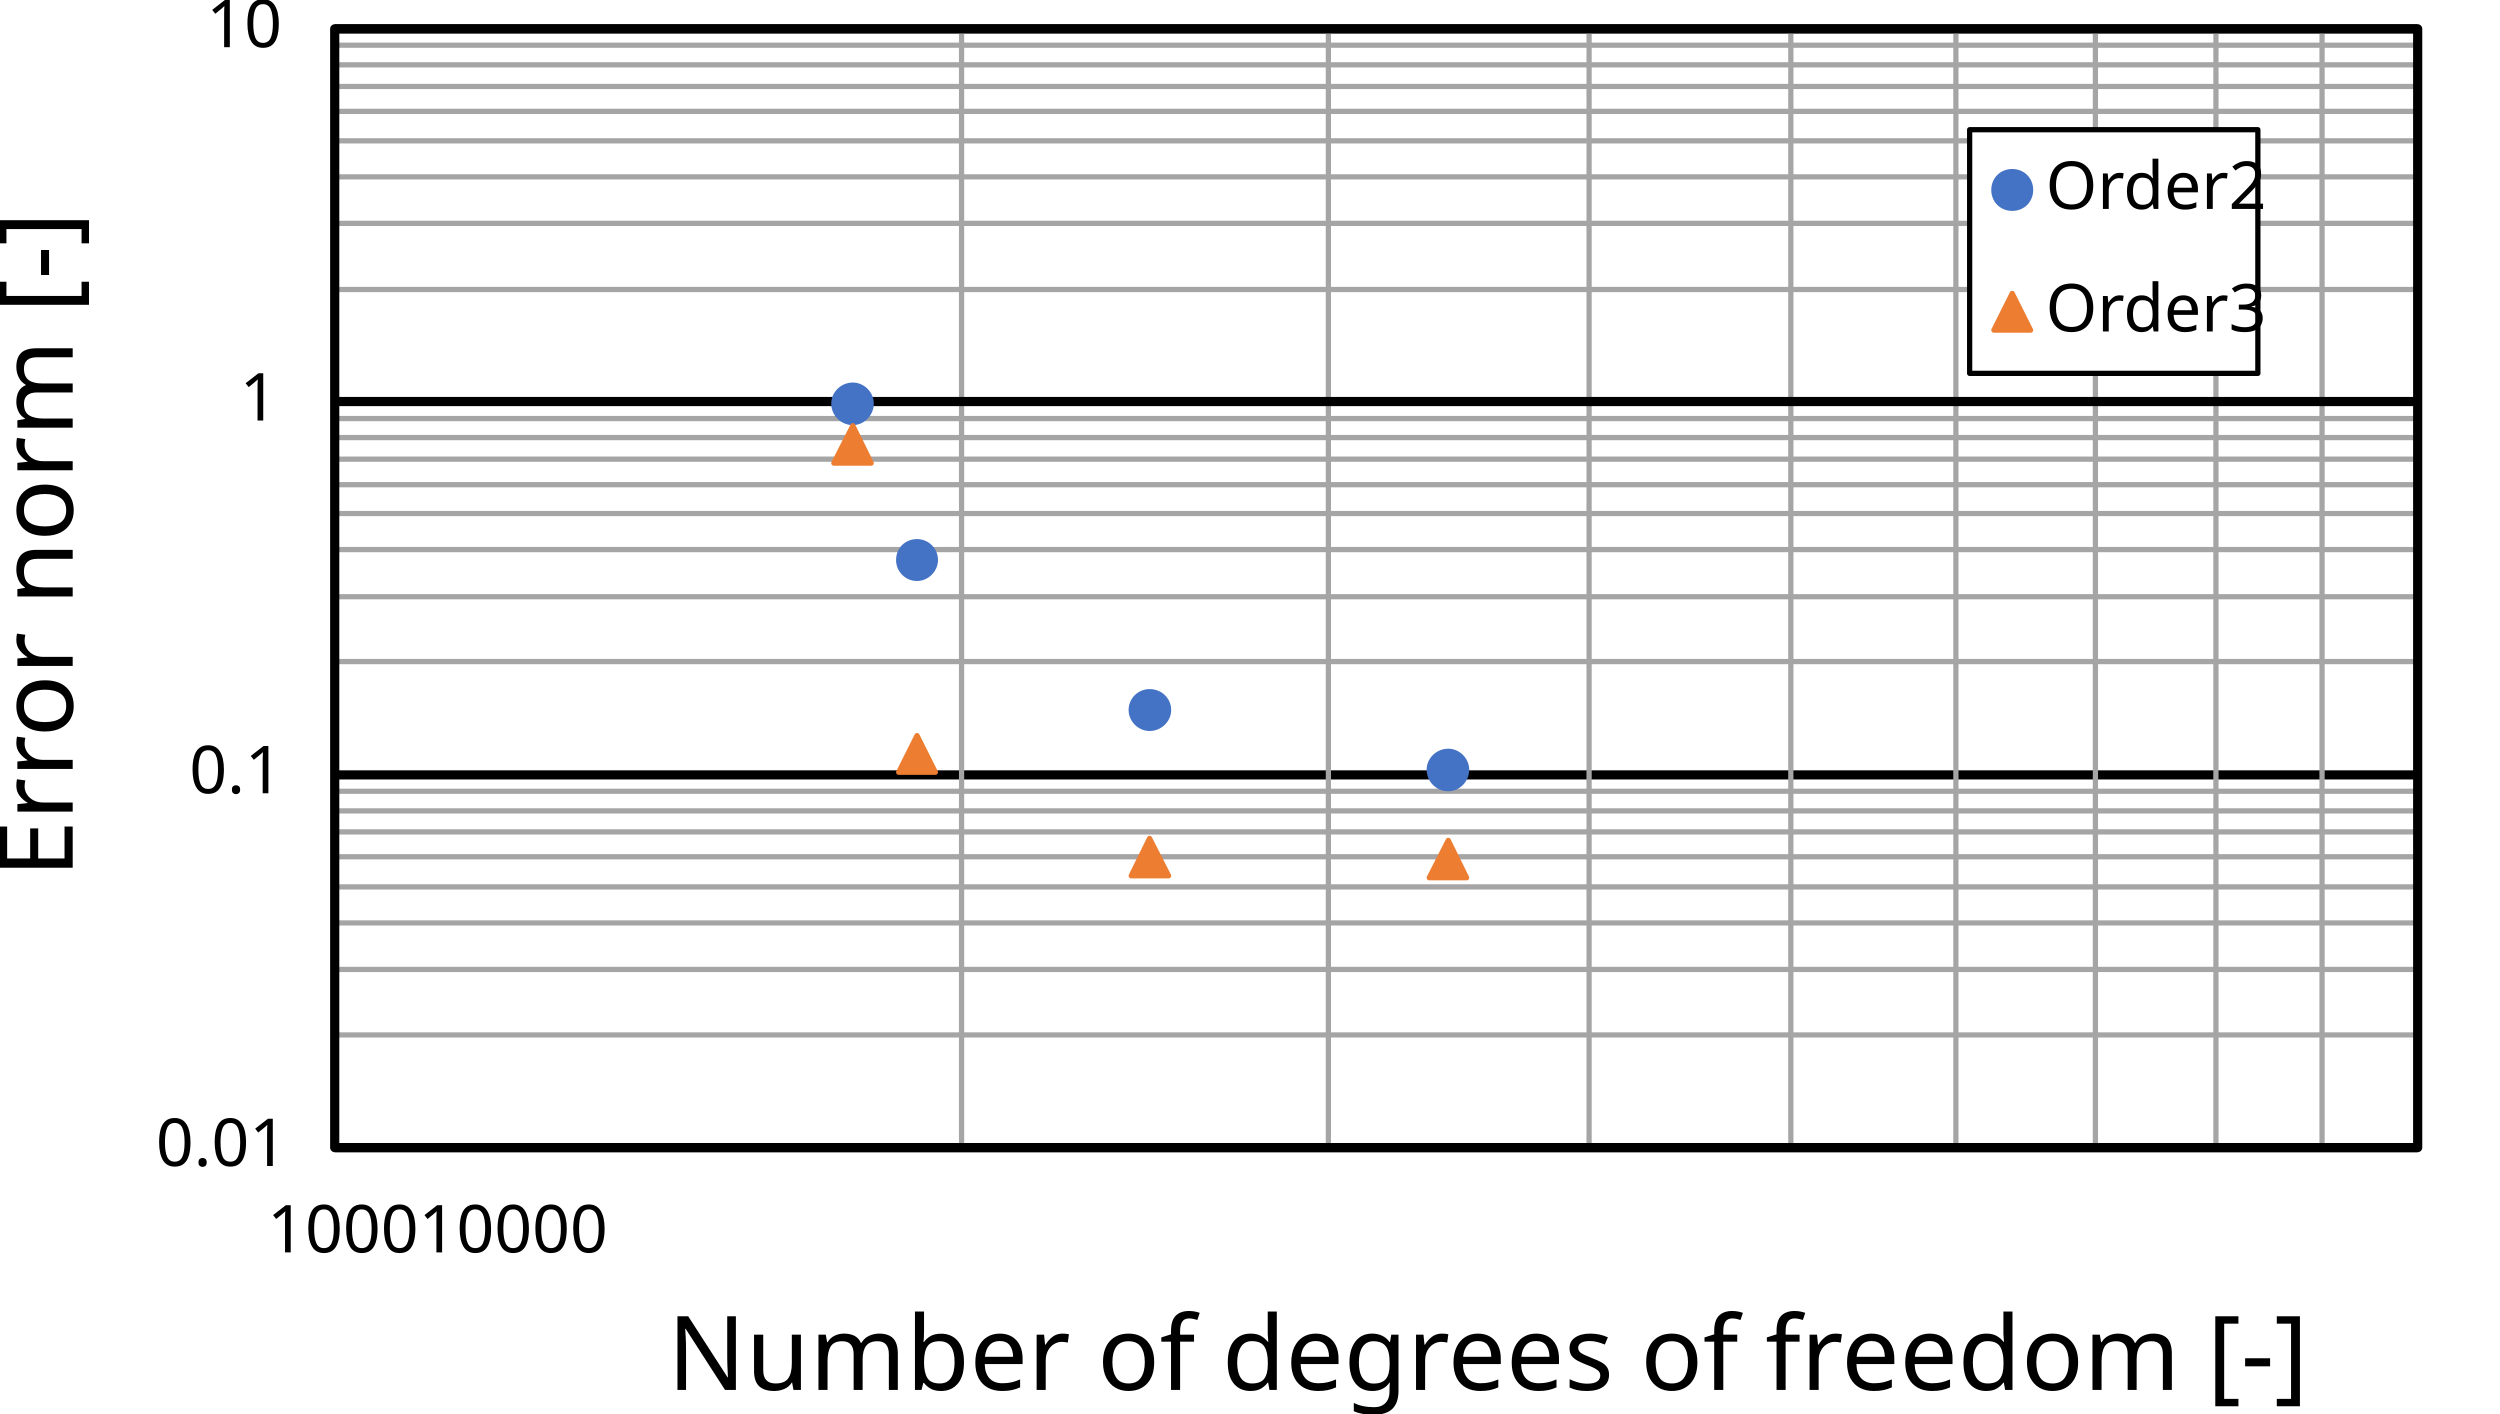
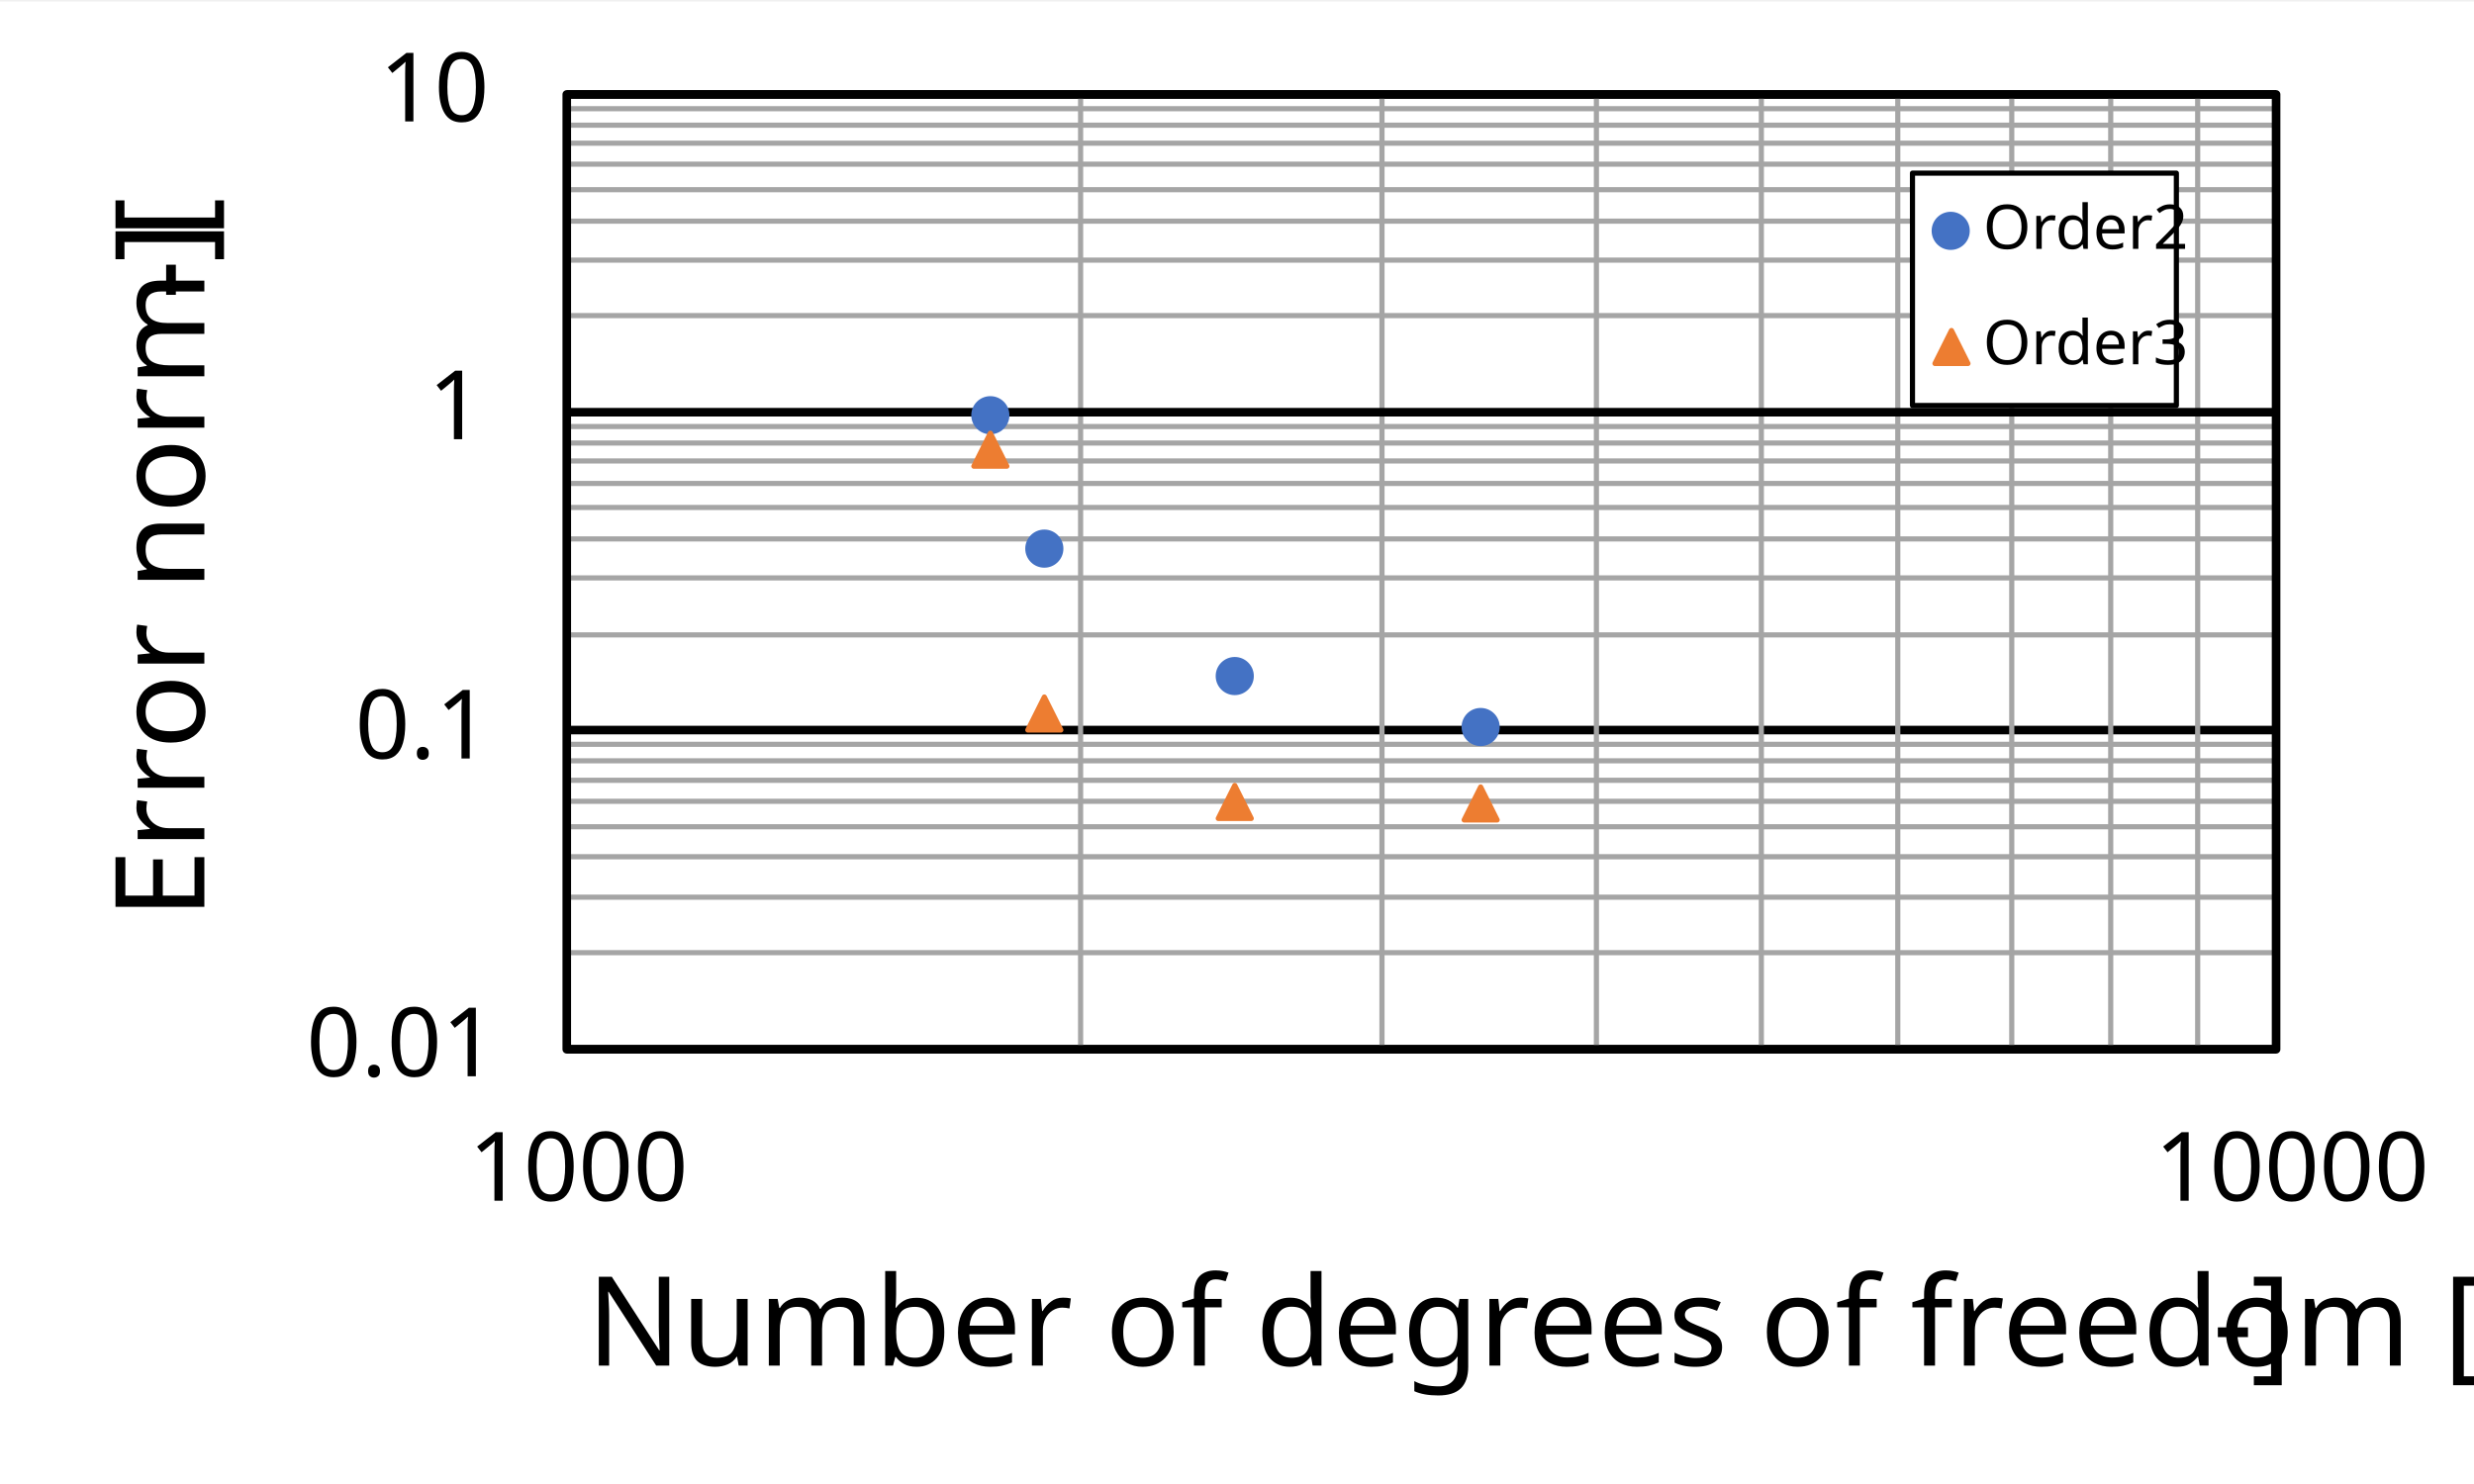
- <svg xmlns="http://www.w3.org/2000/svg" version="1.1" id="svg2" xml:space="preserve" width="610.667" height="345.333" viewBox="0 0 610.667 345.333">
-   <defs id="defs6">
-     <clipPath clipPathUnits="userSpaceOnUse" id="clipPath20">
-       <path d="M 0,0 H 595.32 V 841.92 H 0 Z" id="path18" />
+ <svg xmlns="http://www.w3.org/2000/svg" width="1650" height="990" overflow="hidden">
+   <defs>
+     <clipPath id="clip0">
+       <rect x="4950" y="687" width="1650" height="990" />
    </clipPath>
-     <clipPath clipPathUnits="userSpaceOnUse" id="clipPath34">
-       <path d="m 67.2,126.24 v 924.32 H 726.56 V 126.24 Z" clip-rule="evenodd" id="path32" />
+     <clipPath id="clip1">
+       <rect x="4950" y="687" width="1650" height="990" />
    </clipPath>
-     <clipPath clipPathUnits="userSpaceOnUse" id="clipPath62">
-       <path d="m 67.2,126.24 v 924.32 H 726.56 V 126.24 Z" clip-rule="evenodd" id="path60" />
+     <clipPath id="clip2">
+       <rect x="4950" y="687" width="1650" height="990" />
    </clipPath>
-     <clipPath clipPathUnits="userSpaceOnUse" id="clipPath192">
-       <path d="m 67.2,126.24 v 924.32 H 726.56 V 126.24 Z" clip-rule="evenodd" id="path190" />
+     <clipPath id="clip3">
+       <rect x="4950" y="687" width="1650" height="990" />
    </clipPath>
-     <clipPath clipPathUnits="userSpaceOnUse" id="clipPath214">
-       <path d="m 67.2,126.24 v 924.32 H 726.56 V 126.24 Z" clip-rule="evenodd" id="path212" />
+     <clipPath id="clip4">
+       <rect x="4950" y="687" width="1650" height="990" />
+     </clipPath>
+     <clipPath id="clip5">
+       <rect x="4950" y="687" width="1650" height="990" />
+     </clipPath>
+     <clipPath id="clip6">
+       <rect x="4950" y="687" width="1650" height="990" />
+     </clipPath>
+     <clipPath id="clip7">
+       <rect x="4950" y="687" width="1650" height="990" />
+     </clipPath>
+     <clipPath id="clip8">
+       <rect x="4950" y="687" width="1650" height="990" />
+     </clipPath>
+     <clipPath id="clip9">
+       <rect x="4950" y="687" width="1650" height="990" />
+     </clipPath>
+     <clipPath id="clip10">
+       <rect x="4950" y="687" width="1650" height="990" />
+     </clipPath>
+     <clipPath id="clip11">
+       <rect x="4950" y="687" width="1650" height="990" />
+     </clipPath>
+     <clipPath id="clip12">
+       <rect x="4950" y="687" width="1650" height="990" />
+     </clipPath>
+     <clipPath id="clip13">
+       <rect x="4950" y="687" width="1650" height="990" />
+     </clipPath>
+     <clipPath id="clip14">
+       <rect x="4950" y="687" width="1650" height="990" />
+     </clipPath>
+     <clipPath id="clip15">
+       <rect x="4950" y="687" width="1650" height="990" />
+     </clipPath>
+     <clipPath id="clip16">
+       <rect x="4950" y="687" width="1650" height="990" />
+     </clipPath>
+     <clipPath id="clip17">
+       <rect x="4950" y="687" width="1650" height="990" />
+     </clipPath>
+     <clipPath id="clip18">
+       <rect x="4950" y="687" width="1650" height="990" />
+     </clipPath>
+     <clipPath id="clip19">
+       <rect x="4950" y="687" width="1650" height="990" />
+     </clipPath>
+     <clipPath id="clip20">
+       <rect x="1936" y="1470" width="7946" height="199" />
+     </clipPath>
+     <clipPath id="clip21">
+       <rect x="4950" y="687" width="1650" height="990" />
+     </clipPath>
+     <clipPath id="clip22">
+       <rect x="1936" y="1470" width="7946" height="199" />
+     </clipPath>
+     <clipPath id="clip23">
+       <rect x="4950" y="687" width="1650" height="990" />
+     </clipPath>
+     <clipPath id="clip24">
+       <rect x="1936" y="1470" width="7946" height="199" />
+     </clipPath>
+     <clipPath id="clip25">
+       <rect x="4950" y="687" width="1650" height="990" />
+     </clipPath>
+     <clipPath id="clip26">
+       <rect x="4950" y="687" width="1650" height="990" />
+     </clipPath>
+     <clipPath id="clip27">
+       <rect x="4950" y="687" width="1650" height="990" />
+     </clipPath>
+     <clipPath id="clip28">
+       <rect x="4950" y="687" width="1650" height="990" />
+     </clipPath>
+     <clipPath id="clip29">
+       <rect x="4950" y="687" width="1650" height="990" />
    </clipPath>
  </defs>
-   <g id="g10" transform="matrix(1.333333,0,0,-1.333333,0,345.3333)">
-     <g id="g12" transform="translate(-72,-275)">
-       <g id="g14">
-         <g id="g16" clip-path="url(#clipPath20)">
-           <g id="g22" transform="matrix(0.75,0,0,-0.75,0,841.92)">
-             <g id="g24">
-               <path d="M 67.36,397.76 H 726.56 v 381.44 H 67.36 Z" style="fill:#ffffff;fill-opacity:1;fill-rule:nonzero;stroke:none" id="path26" />
-             </g>
-             <g id="g28">
-               <g id="g30" clip-path="url(#clipPath34)">
-                 <g id="g36" transform="translate(177.76,663.36)">
-                   <path d="M 0,0 H 508.8 M 0,-16 H 508.8 M 0,-27.36 H 508.8 M 0,-36.16 H 508.8 M 0,-43.52 H 508.8 M 0,-49.6 H 508.8 M 0,-54.72 H 508.8 M 0,-59.52 H 508.8 M 0,-91.2 H 508.8 M 0,-107.04 H 508.8 M 0,-118.56 H 508.8 M 0,-127.36 H 508.8 M 0,-134.4 H 508.8 M 0,-140.64 H 508.8 M 0,-145.92 H 508.8 M 0,-150.56 H 508.8 M 0,-182.08 H 508.8 M 0,-198.24 H 508.8 M 0,-209.6 H 508.8 M 0,-218.4 H 508.8 M 0,-225.6 H 508.8 M 0,-231.68 H 508.8 M 0,-236.96 H 508.8 M 0,-241.76 h 508.8" style="fill:none;stroke:#a5a5a5;stroke-width:1.28;stroke-linecap:butt;stroke-linejoin:round;stroke-miterlimit:10;stroke-dasharray:none;stroke-opacity:1" id="path38" />
-                 </g>
-                 <g id="g40">
-                   <path d="M 177.76,690.88 H 686.56 M 177.76,599.84 H 686.56 M 177.76,417.6 H 686.56" style="fill:none;stroke:#000000;stroke-width:2.24;stroke-linecap:butt;stroke-linejoin:round;stroke-miterlimit:10;stroke-dasharray:none;stroke-opacity:1" id="path42" />
-                 </g>
-                 <g id="g44" transform="translate(330.88,417.6)">
-                   <path d="M 0,0 V 273.28 M 89.6,0 V 273.28 M 153.28,0 V 273.28 M 202.56,0 V 273.28 M 242.88,0 V 273.28 M 276.96,0 V 273.28 M 306.4,0 V 273.28 M 332.32,0 v 273.28" style="fill:none;stroke:#a5a5a5;stroke-width:1.28;stroke-linecap:butt;stroke-linejoin:round;stroke-miterlimit:10;stroke-dasharray:none;stroke-opacity:1" id="path46" />
-                 </g>
-                 <g id="g48">
-                   <path d="M 686.56,417.6 V 690.88" style="fill:none;stroke:#d9d9d9;stroke-width:1.28;stroke-linecap:butt;stroke-linejoin:round;stroke-miterlimit:10;stroke-dasharray:none;stroke-opacity:1" id="path50" />
-                 </g>
-               </g>
-             </g>
-             <g id="g52">
-               <path d="M 177.76,417.6 H 686.56 V 690.88 H 177.76 Z" style="fill:none;stroke:#000000;stroke-width:2.24;stroke-linecap:butt;stroke-linejoin:round;stroke-miterlimit:10;stroke-dasharray:none;stroke-opacity:1" id="path54" />
-             </g>
-             <g id="g56">
-               <g id="g58" clip-path="url(#clipPath62)">
-                 <g id="g64">
-                   <path d="M 177.76,690.88 V 417.6" style="fill:none;stroke:#000000;stroke-width:1.28;stroke-linecap:butt;stroke-linejoin:round;stroke-miterlimit:10;stroke-dasharray:none;stroke-opacity:1" id="path66" />
-                 </g>
-                 <g id="g68">
-                   <path d="M 177.76,508.64 H 686.56" style="fill:none;stroke:#000000;stroke-width:2.24;stroke-linecap:butt;stroke-linejoin:round;stroke-miterlimit:10;stroke-dasharray:none;stroke-opacity:1" id="path70" />
-                 </g>
-                 <g id="g72" transform="translate(308.8,509.12)">
-                   <path d="m 0,0 c 0,2.56 -2.08,4.64 -4.48,4.64 -2.56,0 -4.64,-2.08 -4.64,-4.64 0,-2.4 2.08,-4.48 4.64,-4.48 C -2.08,-4.48 0,-2.4 0,0 Z" style="fill:#4472c4;fill-opacity:1;fill-rule:nonzero;stroke:none" id="path74" />
-                 </g>
-                 <g id="g76" transform="translate(308.8,509.12)">
-                   <path d="m 0,0 c 0,2.56 -2.08,4.64 -4.48,4.64 -2.56,0 -4.64,-2.08 -4.64,-4.64 0,-2.4 2.08,-4.48 4.64,-4.48 C -2.08,-4.48 0,-2.4 0,0" style="fill:none;stroke:#4472c4;stroke-width:1.28;stroke-linecap:butt;stroke-linejoin:round;stroke-miterlimit:10;stroke-dasharray:none;stroke-opacity:1" id="path78" />
-                 </g>
-                 <g id="g80" transform="translate(324.48,547.36)">
-                   <path d="M 0,0 C 0,2.4 -2.08,4.48 -4.48,4.48 -7.04,4.48 -8.96,2.4 -8.96,0 c 0,-2.56 1.92,-4.48 4.48,-4.48 2.4,0 4.48,1.92 4.48,4.48 z" style="fill:#4472c4;fill-opacity:1;fill-rule:nonzero;stroke:none" id="path82" />
-                 </g>
-                 <g id="g84" transform="translate(324.48,547.36)">
-                   <path d="M 0,0 C 0,2.4 -2.08,4.48 -4.48,4.48 -7.04,4.48 -8.96,2.4 -8.96,0 c 0,-2.56 1.92,-4.48 4.48,-4.48 2.4,0 4.48,1.92 4.48,4.48" style="fill:none;stroke:#4472c4;stroke-width:1.28;stroke-linecap:butt;stroke-linejoin:round;stroke-miterlimit:10;stroke-dasharray:none;stroke-opacity:1" id="path86" />
-                 </g>
-                 <g id="g88" transform="translate(381.44,584)">
-                   <path d="m 0,0 c 0,2.4 -2.08,4.48 -4.64,4.48 -2.4,0 -4.48,-2.08 -4.48,-4.48 0,-2.56 2.08,-4.48 4.48,-4.48 C -2.08,-4.48 0,-2.56 0,0 Z" style="fill:#4472c4;fill-opacity:1;fill-rule:nonzero;stroke:none" id="path90" />
-                 </g>
-                 <g id="g92" transform="translate(381.44,584)">
-                   <path d="m 0,0 c 0,2.4 -2.08,4.48 -4.64,4.48 -2.4,0 -4.48,-2.08 -4.48,-4.48 0,-2.56 2.08,-4.48 4.48,-4.48 C -2.08,-4.48 0,-2.56 0,0" style="fill:none;stroke:#4472c4;stroke-width:1.28;stroke-linecap:butt;stroke-linejoin:round;stroke-miterlimit:10;stroke-dasharray:none;stroke-opacity:1" id="path94" />
-                 </g>
-                 <g id="g96" transform="translate(454.24,598.56)">
-                   <path d="m 0,0 c 0,2.56 -2.08,4.64 -4.48,4.64 -2.56,0 -4.64,-2.08 -4.64,-4.64 0,-2.4 2.08,-4.48 4.64,-4.48 C -2.08,-4.48 0,-2.4 0,0 Z" style="fill:#4472c4;fill-opacity:1;fill-rule:nonzero;stroke:none" id="path98" />
-                 </g>
-                 <g id="g100" transform="translate(454.24,598.56)">
-                   <path d="m 0,0 c 0,2.56 -2.08,4.64 -4.48,4.64 -2.56,0 -4.64,-2.08 -4.64,-4.64 0,-2.4 2.08,-4.48 4.64,-4.48 C -2.08,-4.48 0,-2.4 0,0" style="fill:none;stroke:#4472c4;stroke-width:1.28;stroke-linecap:butt;stroke-linejoin:round;stroke-miterlimit:10;stroke-dasharray:none;stroke-opacity:1" id="path102" />
-                 </g>
-                 <g id="g104">
-                   <path d="m 304.32,514.56 4.48,9.12 h -9.12 z" style="fill:#ed7d31;fill-opacity:1;fill-rule:nonzero;stroke:none" id="path106" />
-                 </g>
-                 <g id="g108">
-                   <path d="m 304.32,514.56 4.48,9.12 h -9.12 z" style="fill:none;stroke:#ed7d31;stroke-width:1.28;stroke-linecap:butt;stroke-linejoin:round;stroke-miterlimit:10;stroke-dasharray:none;stroke-opacity:1" id="path110" />
-                 </g>
-                 <g id="g112">
-                   <path d="m 320,590.24 4.48,8.96 h -8.96 z" style="fill:#ed7d31;fill-opacity:1;fill-rule:nonzero;stroke:none" id="path114" />
-                 </g>
-                 <g id="g116">
-                   <path d="m 320,590.24 4.48,8.96 h -8.96 z" style="fill:none;stroke:#ed7d31;stroke-width:1.28;stroke-linecap:butt;stroke-linejoin:round;stroke-miterlimit:10;stroke-dasharray:none;stroke-opacity:1" id="path118" />
-                 </g>
-                 <g id="g120">
-                   <path d="m 376.8,615.36 4.64,9.12 h -9.12 z" style="fill:#ed7d31;fill-opacity:1;fill-rule:nonzero;stroke:none" id="path122" />
-                 </g>
-                 <g id="g124">
-                   <path d="m 376.8,615.36 4.64,9.12 h -9.12 z" style="fill:none;stroke:#ed7d31;stroke-width:1.28;stroke-linecap:butt;stroke-linejoin:round;stroke-miterlimit:10;stroke-dasharray:none;stroke-opacity:1" id="path126" />
-                 </g>
-                 <g id="g128">
-                   <path d="m 449.76,615.84 4.48,9.12 H 445.12 Z" style="fill:#ed7d31;fill-opacity:1;fill-rule:nonzero;stroke:none" id="path130" />
-                 </g>
-                 <g id="g132">
-                   <path d="m 449.76,615.84 4.48,9.12 H 445.12 Z" style="fill:none;stroke:#ed7d31;stroke-width:1.28;stroke-linecap:butt;stroke-linejoin:round;stroke-miterlimit:10;stroke-dasharray:none;stroke-opacity:1" id="path134" />
-                 </g>
-               </g>
-             </g>
-             <g id="g136" transform="scale(0.049319)">
-               <text transform="translate(2718.56,14099.4)" style="font-variant:normal;font-weight:normal;font-size:327.68px;font-family:F1;-inkscape-font-specification:F1;writing-mode:lr-tb;fill:#000000;fill-opacity:1;fill-rule:nonzero;stroke:none" id="text140">
-                 <tspan x="0 167.117 249.037 416.154" y="0" id="tspan138">0.01</tspan>
-               </text>
-             </g>
-             <g id="g142" transform="scale(0.049319)">
-               <text transform="translate(2884.16,12253.3)" style="font-variant:normal;font-weight:normal;font-size:327.68px;font-family:F1;-inkscape-font-specification:F1;writing-mode:lr-tb;fill:#000000;fill-opacity:1;fill-rule:nonzero;stroke:none" id="text146">
-                 <tspan x="0 163.84 249.037" y="0" id="tspan144">0.1</tspan>
-               </text>
-             </g>
-             <g id="g148" transform="scale(0.049319)">
-               <text transform="translate(3133.92,10407.4)" style="font-variant:normal;font-weight:normal;font-size:327.68px;font-family:F1;-inkscape-font-specification:F1;writing-mode:lr-tb;fill:#000000;fill-opacity:1;fill-rule:nonzero;stroke:none" id="text152">
-                 <tspan x="0" y="0" id="tspan150">1</tspan>
-               </text>
-             </g>
-             <g id="g154" transform="scale(0.049319)">
-               <text transform="translate(2968.48,8558.24)" style="font-variant:normal;font-weight:normal;font-size:327.68px;font-family:F1;-inkscape-font-specification:F1;writing-mode:lr-tb;fill:#000000;fill-opacity:1;fill-rule:nonzero;stroke:none" id="text158">
-                 <tspan x="0 163.84" y="0" id="tspan156">10</tspan>
-               </text>
-             </g>
-             <g id="g160" transform="scale(0.049319)">
-               <text transform="translate(3270.08,14527.5)" style="font-variant:normal;font-weight:normal;font-size:327.68px;font-family:F1;-inkscape-font-specification:F1;writing-mode:lr-tb;fill:#000000;fill-opacity:1;fill-rule:nonzero;stroke:none" id="text164">
-                 <tspan x="0 170.394 334.234 498.074 10233.446 10400.562 10567.68 10731.52 10898.637" y="0" id="tspan162">100010000</tspan>
-               </text>
-             </g>
-             <g id="g166" transform="matrix(0,-0.076937,0.076937,0,0,0)">
-               <text transform="translate(-8123.04,1478.56)" style="font-variant:normal;font-weight:normal;font-size:327.68px;font-family:F1;-inkscape-font-specification:F1;writing-mode:lr-tb;fill:#000000;fill-opacity:1;fill-rule:nonzero;stroke:none" id="text170">
-                 <tspan x="0 160.563 275.251 383.386 557.056 671.744 743.834 914.227 1087.898 1202.586 1461.453 1533.542 1638.4 1736.704" y="0" id="tspan168">Error norm [-]</tspan>
-               </text>
-             </g>
-             <g id="g172" transform="scale(0.076937)">
-               <text transform="translate(3366.88,9749.28)" style="font-variant:normal;font-weight:normal;font-size:327.68px;font-family:F1;-inkscape-font-specification:F1;writing-mode:lr-tb;fill:#000000;fill-opacity:1;fill-rule:nonzero;stroke:none" id="text176">
-                 <tspan x="0 212.992 383.386 645.53 815.923 976.486 1094.451 1166.541 1340.211 1441.792 1513.882 1684.275 1848.115 2002.125 2110.259 2270.822 2434.662 2565.734 2637.824 2808.218 2913.075 2985.165 3083.469 3194.88 3355.443 3519.283 3689.677 3863.347 4122.214 4197.581 4295.885 4397.465" y="0" id="tspan174">Number of degrees of freedom [-]</tspan>
-               </text>
-             </g>
-             <g id="g178">
-               <path d="m 577.12,442.24 h 70.4 v 59.52 H 577.12 Z" style="fill:#ffffff;fill-opacity:1;fill-rule:nonzero;stroke:none" id="path180" />
-             </g>
-             <g id="g182">
-               <path d="m 577.12,442.24 h 70.4 v 59.52 H 577.12 Z" style="fill:none;stroke:#000000;stroke-width:1.28;stroke-linecap:butt;stroke-linejoin:round;stroke-miterlimit:10;stroke-dasharray:none;stroke-opacity:1" id="path184" />
-             </g>
-             <g id="g186">
-               <g id="g188" clip-path="url(#clipPath192)">
-                 <g id="g194" transform="translate(592,456.96)">
-                   <path d="m 0,0 c 0,2.56 -1.92,4.48 -4.48,4.48 -2.56,0 -4.48,-1.92 -4.48,-4.48 0,-2.56 1.92,-4.48 4.48,-4.48 C -1.92,-4.48 0,-2.56 0,0 Z" style="fill:#4472c4;fill-opacity:1;fill-rule:nonzero;stroke:none" id="path196" />
-                 </g>
-                 <g id="g198" transform="translate(592,456.96)">
-                   <path d="m 0,0 c 0,2.56 -1.92,4.48 -4.48,4.48 -2.56,0 -4.48,-1.92 -4.48,-4.48 0,-2.56 1.92,-4.48 4.48,-4.48 C -1.92,-4.48 0,-2.56 0,0" style="fill:none;stroke:#4472c4;stroke-width:1.28;stroke-linecap:butt;stroke-linejoin:round;stroke-miterlimit:10;stroke-dasharray:none;stroke-opacity:1" id="path200" />
-                 </g>
-               </g>
-             </g>
-             <g id="g202" transform="scale(0.049319)">
-               <text transform="translate(12078.1,9359.52)" style="font-variant:normal;font-weight:normal;font-size:327.68px;font-family:F1;-inkscape-font-specification:F1;writing-mode:lr-tb;fill:#000000;fill-opacity:1;fill-rule:nonzero;stroke:none" id="text206">
-                 <tspan x="0 219.546 334.234 501.35 668.467 783.155" y="0" id="tspan204">Order2</tspan>
-               </text>
-             </g>
-             <g id="g208">
-               <g id="g210" clip-path="url(#clipPath214)">
-                 <g id="g216">
-                   <path d="M 587.52,482.24 592,491.2 h -8.96 z" style="fill:#ed7d31;fill-opacity:1;fill-rule:nonzero;stroke:none" id="path218" />
-                 </g>
-                 <g id="g220">
-                   <path d="M 587.52,482.24 592,491.2 h -8.96 z" style="fill:none;stroke:#ed7d31;stroke-width:1.28;stroke-linecap:butt;stroke-linejoin:round;stroke-miterlimit:10;stroke-dasharray:none;stroke-opacity:1" id="path222" />
-                 </g>
-               </g>
-             </g>
-             <g id="g224" transform="scale(0.049319)">
-               <text transform="translate(12078.1,9966.24)" style="font-variant:normal;font-weight:normal;font-size:327.68px;font-family:F1;-inkscape-font-specification:F1;writing-mode:lr-tb;fill:#000000;fill-opacity:1;fill-rule:nonzero;stroke:none" id="text228">
-                 <tspan x="0 219.546 334.234 501.35 668.467 783.155" y="0" id="tspan226">Order3</tspan>
-               </text>
-             </g>
-           </g>
-         </g>
+   <g clip-path="url(#clip0)" transform="translate(-4950 -687)">
+     <rect x="4950" y="688" width="1650" height="989" fill="#FFFFFF" />
+     <g clip-path="url(#clip1)">
+       <path d="M5327.5 1322.54 6468.5 1322.54M5327.5 1285.54 6468.5 1285.54M5327.5 1258.54 6468.5 1258.54M5327.5 1238.54 6468.5 1238.54M5327.5 1221.54 6468.5 1221.54M5327.5 1207.54 6468.5 1207.54M5327.5 1194.54 6468.5 1194.54M5327.5 1183.54 6468.5 1183.54M5327.5 1110.54 6468.5 1110.54M5327.5 1072.54 6468.5 1072.54M5327.5 1046.53 6468.5 1046.53M5327.5 1025.53 6468.5 1025.53M5327.5 1009.53 6468.5 1009.53M5327.5 994.533 6468.5 994.533M5327.5 982.532 6468.5 982.532M5327.5 971.532 6468.5 971.532M5327.5 897.53 6468.5 897.53M5327.5 860.528 6468.5 860.528M5327.5 834.528 6468.5 834.528M5327.5 813.527 6468.5 813.527M5327.5 796.526 6468.5 796.526M5327.5 782.526 6468.5 782.526M5327.5 770.525 6468.5 770.525M5327.5 759.525 6468.5 759.525" stroke="#A5A5A5" stroke-width="3.438" stroke-linejoin="round" stroke-miterlimit="10" fill="none" />
+     </g>
+     <g clip-path="url(#clip2)">
+       <path d="M5328 1387 6468 1387M5328 1174.04 6468 1174.04M5328 750 6468 750" stroke="#000000" stroke-width="5.729" stroke-linejoin="round" stroke-miterlimit="10" fill="none" />
+     </g>
+     <g clip-path="url(#clip3)">
+       <path d="M5670.69 749.5 5670.69 1386.5M5871.69 749.5 5871.69 1386.5M6014.7 749.5 6014.7 1386.5M6124.7 749.5 6124.7 1386.5M6215.7 749.5 6215.7 1386.5M6291.71 749.5 6291.71 1386.5M6357.71 749.5 6357.71 1386.5M6415.71 749.5 6415.71 1386.5" stroke="#A5A5A5" stroke-width="3.438" stroke-linejoin="round" stroke-miterlimit="10" fill="none" />
+     </g>
+     <g clip-path="url(#clip4)">
+       <path d="M6468.5 749.5 6468.5 1386.5" stroke="#D9D9D9" stroke-width="3.438" stroke-linejoin="round" stroke-miterlimit="10" fill="none" />
+     </g>
+     <g clip-path="url(#clip5)">
+       <rect x="5328" y="750" width="1140" height="637" stroke="#000000" stroke-width="5.729" stroke-linejoin="round" stroke-miterlimit="10" fill="none" />
+     </g>
+     <g clip-path="url(#clip6)">
+       <path d="M0 0 0 637" stroke="#000000" stroke-width="3.438" stroke-linejoin="round" stroke-miterlimit="10" fill="none" fill-rule="evenodd" transform="matrix(1 0 0 -1 5327.5 1386.5)" />
+     </g>
+     <g clip-path="url(#clip7)">
+       <path d="M5328 962 6468 962.001" stroke="#000000" stroke-width="5.729" stroke-linejoin="round" stroke-miterlimit="10" fill="none" fill-rule="evenodd" />
+     </g>
+     <g clip-path="url(#clip8)">
+       <path d="M5621.5 964C5621.5 970.074 5616.57 974.999 5610.5 974.999 5604.42 974.999 5599.5 970.074 5599.5 964 5599.5 957.925 5604.42 953 5610.5 953 5616.57 953 5621.5 957.925 5621.5 964Z" stroke="#4472C4" stroke-width="3.438" stroke-linejoin="round" stroke-miterlimit="10" fill="#4472C4" />
+       <path d="M5657.5 1053C5657.5 1059.07 5652.57 1064 5646.5 1064 5640.42 1064 5635.5 1059.07 5635.5 1053 5635.5 1046.92 5640.42 1042 5646.5 1042 5652.57 1042 5657.5 1046.92 5657.5 1053Z" stroke="#4472C4" stroke-width="3.438" stroke-linejoin="round" stroke-miterlimit="10" fill="#4472C4" />
+       <path d="M5784.5 1138C5784.5 1144.07 5779.57 1149 5773.5 1149 5767.42 1149 5762.5 1144.07 5762.5 1138 5762.5 1131.92 5767.42 1127 5773.5 1127 5779.57 1127 5784.5 1131.92 5784.5 1138Z" stroke="#4472C4" stroke-width="3.438" stroke-linejoin="round" stroke-miterlimit="10" fill="#4472C4" />
+       <path d="M5948.5 1172C5948.5 1178.07 5943.57 1183 5937.5 1183 5931.42 1183 5926.5 1178.07 5926.5 1172 5926.5 1165.92 5931.42 1161 5937.5 1161 5943.57 1161 5948.5 1165.92 5948.5 1172Z" stroke="#4472C4" stroke-width="3.438" stroke-linejoin="round" stroke-miterlimit="10" fill="#4472C4" />
+     </g>
+     <g clip-path="url(#clip9)">
+       <path d="M5610.5 976 5621.5 997.999 5599.5 997.999Z" stroke="#ED7D31" stroke-width="3.438" stroke-linejoin="round" stroke-miterlimit="10" fill="#ED7D31" />
+       <path d="M5646.5 1152 5657.5 1174 5635.5 1174Z" stroke="#ED7D31" stroke-width="3.438" stroke-linejoin="round" stroke-miterlimit="10" fill="#ED7D31" />
+       <path d="M5773.5 1211 5784.5 1233 5762.5 1233Z" stroke="#ED7D31" stroke-width="3.438" stroke-linejoin="round" stroke-miterlimit="10" fill="#ED7D31" />
+       <path d="M5937.5 1212 5948.5 1234 5926.5 1234Z" stroke="#ED7D31" stroke-width="3.438" stroke-linejoin="round" stroke-miterlimit="10" fill="#ED7D31" />
+     </g>
+     <g clip-path="url(#clip10)">
+       <text font-family="Calibri,Calibri_MSFontService,sans-serif" font-weight="400" font-size="64" transform="matrix(1 0 0 1 5154.28 1405)">0.01</text>
+     </g>
+     <g clip-path="url(#clip11)">
+       <text font-family="Calibri,Calibri_MSFontService,sans-serif" font-weight="400" font-size="64" transform="matrix(1 0 0 1 5186.8 1193)">0.1</text>
+     </g>
+     <g clip-path="url(#clip12)">
+       <text font-family="Calibri,Calibri_MSFontService,sans-serif" font-weight="400" font-size="64" transform="matrix(1 0 0 1 5235.52 980)">1</text>
+     </g>
+     <g clip-path="url(#clip13)">
+       <text font-family="Calibri,Calibri_MSFontService,sans-serif" font-weight="400" font-size="64" transform="matrix(1 0 0 1 5203 768)">10</text>
+     </g>
+     <g clip-path="url(#clip14)">
+       <text font-family="Calibri,Calibri_MSFontService,sans-serif" font-weight="400" font-size="64" transform="matrix(1 0 0 1 5262.53 1488)">1000</text>
+     </g>
+     <g clip-path="url(#clip15)">
+       <text font-family="Calibri,Calibri_MSFontService,sans-serif" font-weight="400" font-size="64" transform="matrix(1 0 0 1 6386.99 1488)">10000</text>
+     </g>
+     <g clip-path="url(#clip16)">
+       <text font-family="Calibri,Calibri_MSFontService,sans-serif" font-weight="400" font-size="83" transform="matrix(6.12323e-17 -1 1 6.12323e-17 5086.29 1300)">Error norm [</text>
+     </g>
+     <g clip-path="url(#clip17)">
+       <text font-family="Calibri,Calibri_MSFontService,sans-serif" font-weight="400" font-size="83" transform="matrix(6.12323e-17 -1 1 6.12323e-17 5086.29 887)">-</text>
+     </g>
+     <g clip-path="url(#clip18)">
+       <text font-family="Calibri,Calibri_MSFontService,sans-serif" font-weight="400" font-size="83" transform="matrix(6.12323e-17 -1 1 6.12323e-17 5086.29 862)">]</text>
+     </g>
+     <g clip-path="url(#clip19)">
+       <g clip-path="url(#clip20)">
+         <text font-family="Calibri,Calibri_MSFontService,sans-serif" font-weight="400" font-size="83" transform="matrix(1 0 0 1 5341.32 1598)">Number of degrees of freedom [</text>
      </g>
+     </g>
+     <g clip-path="url(#clip21)">
+       <g clip-path="url(#clip22)">
+         <text font-family="Calibri,Calibri_MSFontService,sans-serif" font-weight="400" font-size="83" transform="matrix(1 0 0 1 6425.85 1598)">-</text>
+       </g>
+     </g>
+     <g clip-path="url(#clip23)">
+       <g clip-path="url(#clip24)">
+         <text font-family="Calibri,Calibri_MSFontService,sans-serif" font-weight="400" font-size="83" transform="matrix(1 0 0 1 6451.1 1598)">]</text>
+       </g>
+     </g>
+     <g clip-path="url(#clip25)">
+       <rect x="6225.5" y="802.5" width="176" height="155" stroke="#000000" stroke-width="3.438" stroke-linejoin="round" stroke-miterlimit="10" fill="#FFFFFF" />
+     </g>
+     <g clip-path="url(#clip26)">
+       <path d="M6262 841C6262 847.075 6257.08 851.999 6251 851.999 6244.92 851.999 6240 847.075 6240 841 6240 834.925 6244.92 830 6251 830 6257.08 830 6262 834.925 6262 841Z" stroke="#4472C4" stroke-width="3.438" stroke-linejoin="round" stroke-miterlimit="10" fill="#4472C4" />
+     </g>
+     <g clip-path="url(#clip27)">
+       <text font-family="Calibri,Calibri_MSFontService,sans-serif" font-weight="400" font-size="41" transform="matrix(1 0 0 1 6272.59 853)">Order2</text>
+     </g>
+     <g clip-path="url(#clip28)">
+       <path d="M6251.5 907.5 6262.5 929.499 6240.5 929.499Z" stroke="#ED7D31" stroke-width="3.438" stroke-linejoin="round" stroke-miterlimit="10" fill="#ED7D31" />
+     </g>
+     <g clip-path="url(#clip29)">
+       <text font-family="Calibri,Calibri_MSFontService,sans-serif" font-weight="400" font-size="41" transform="matrix(1 0 0 1 6272.59 930)">Order3</text>
    </g>
  </g>
</svg>
